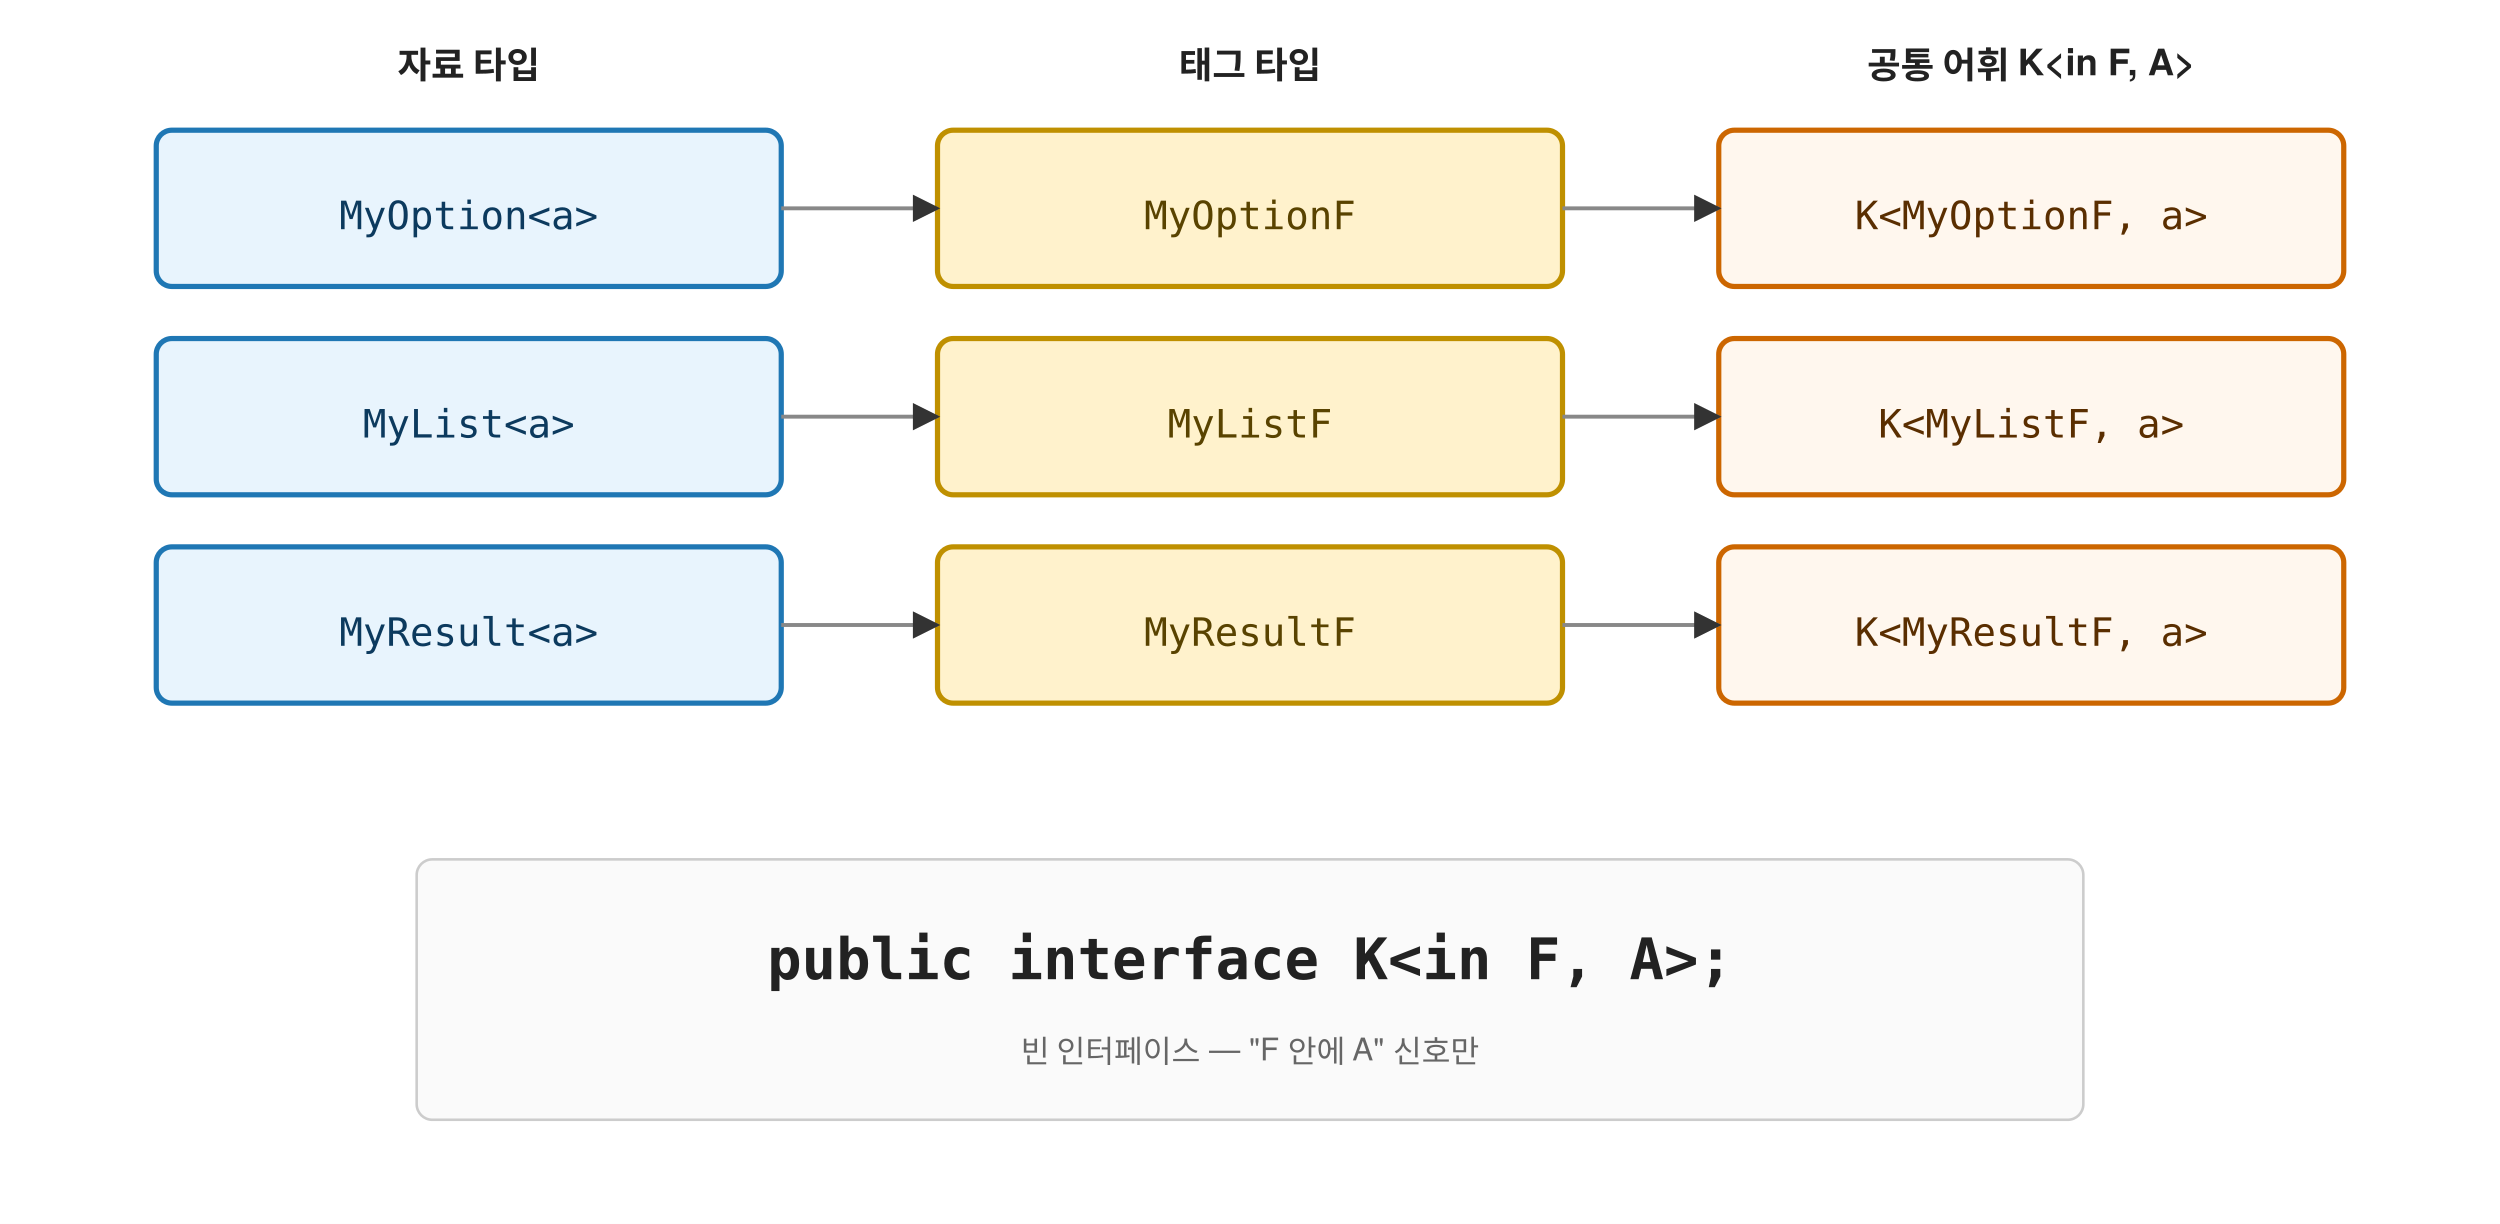
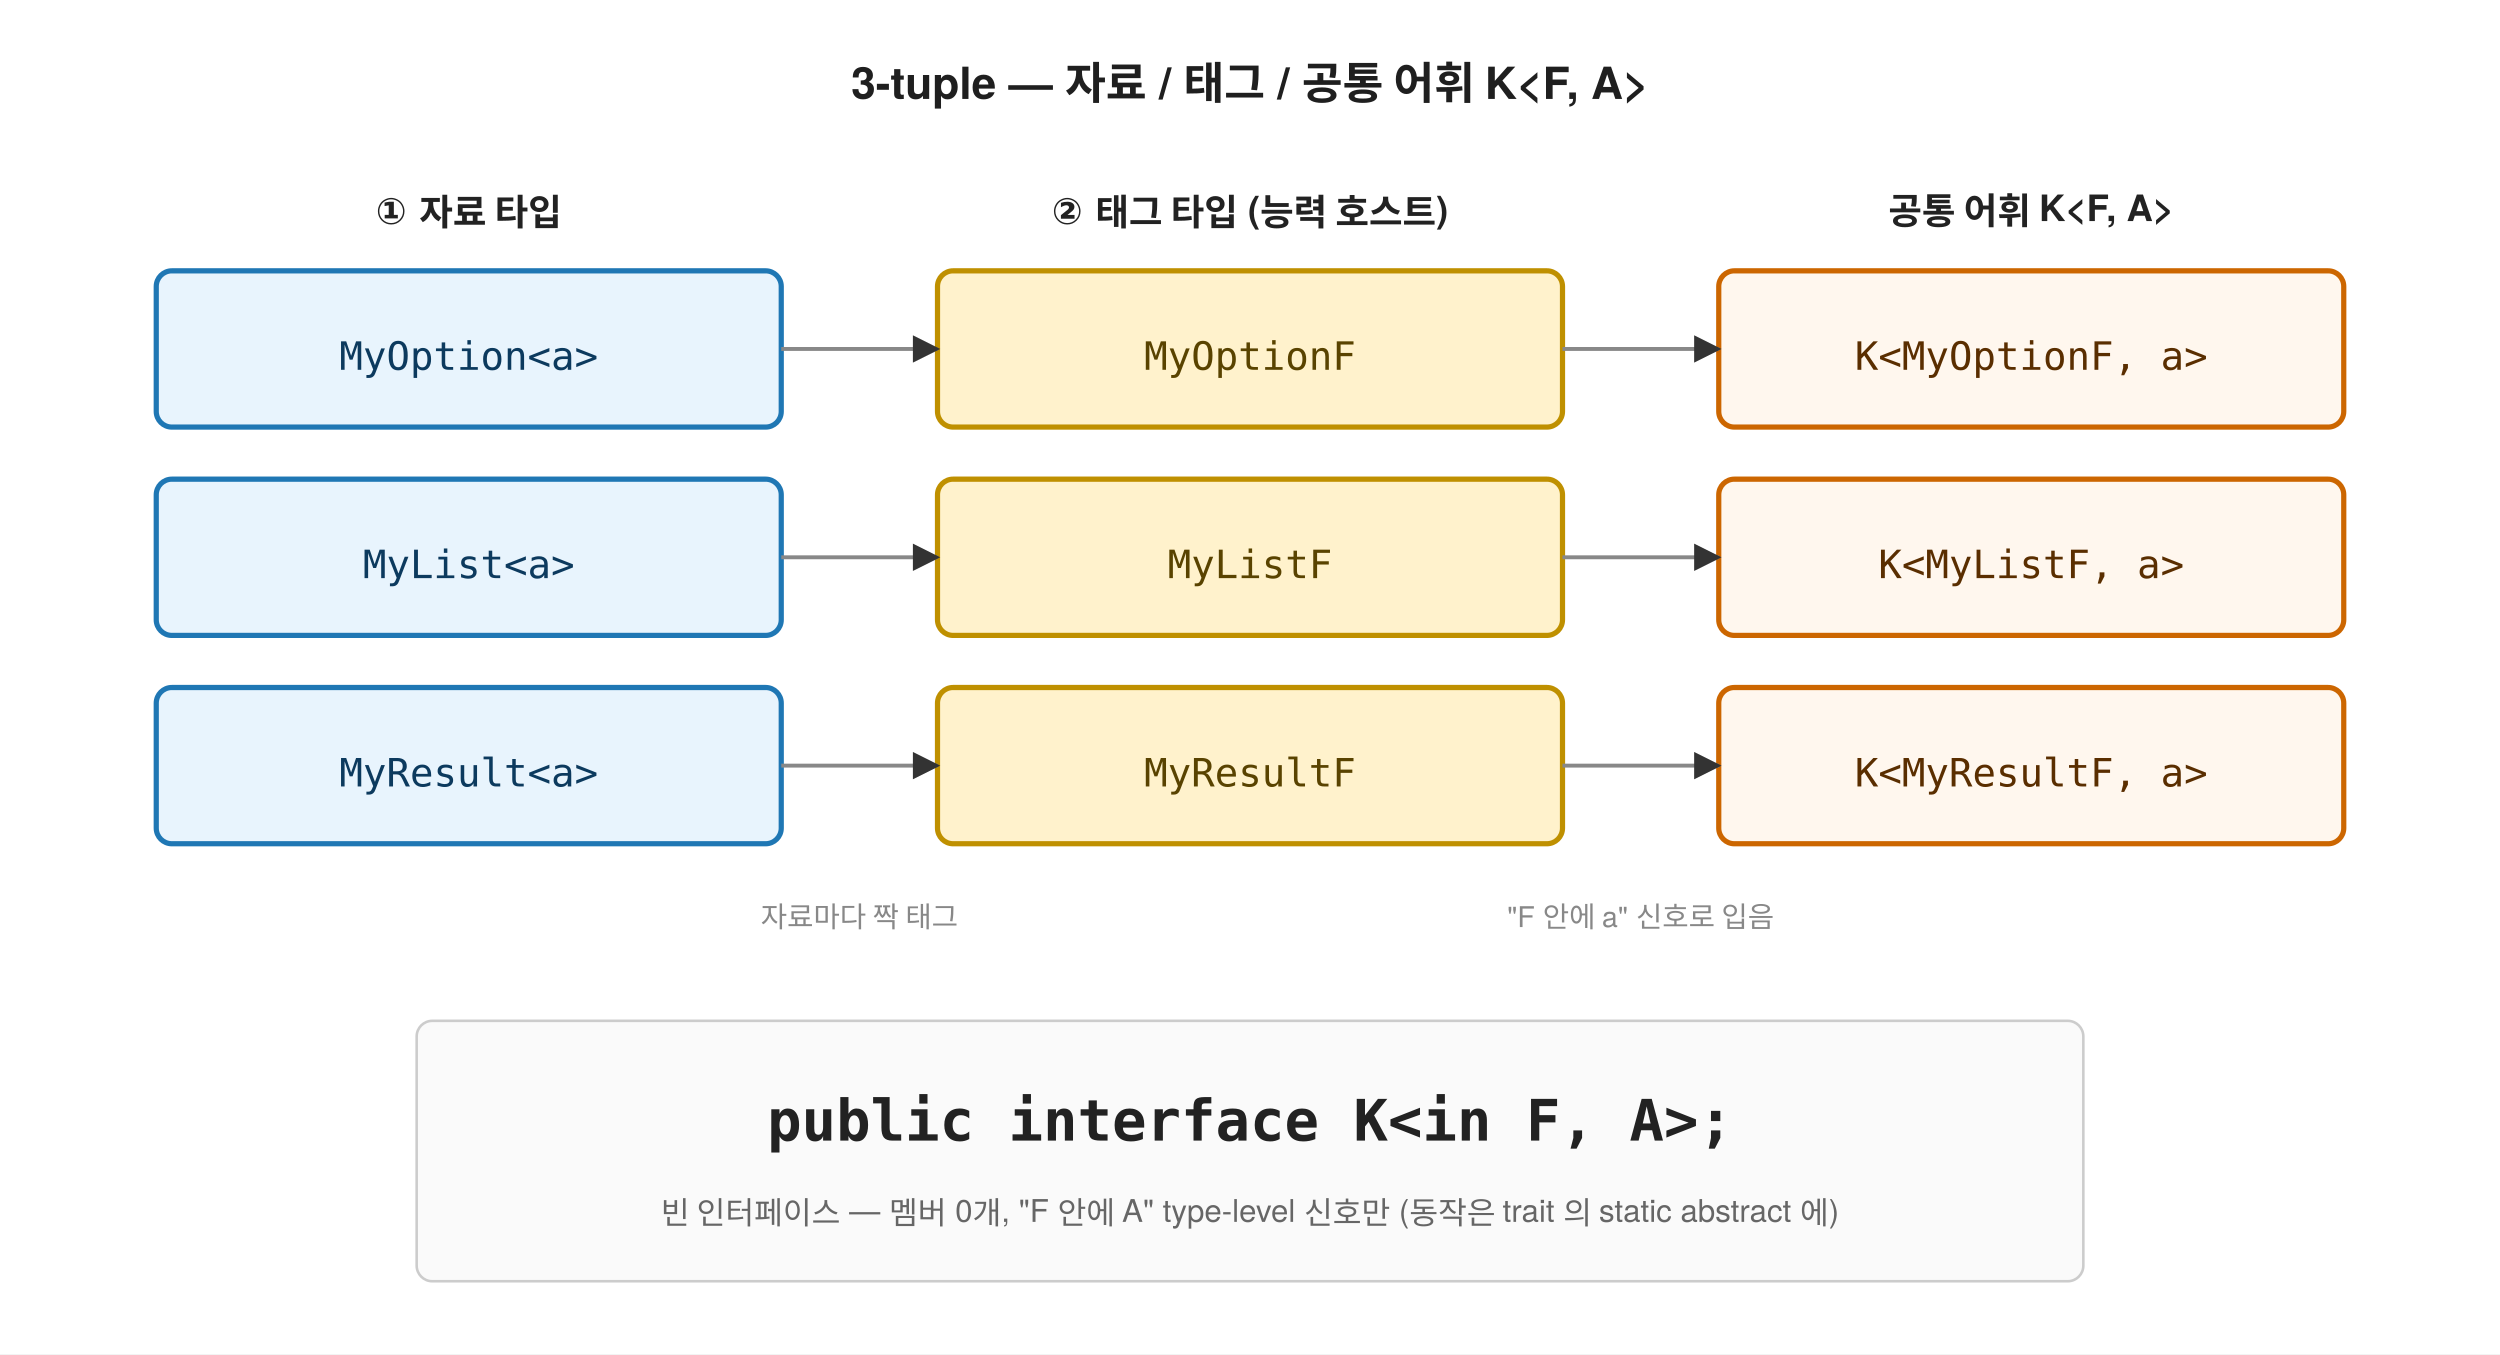
- <svg xmlns="http://www.w3.org/2000/svg" viewBox="0 70 960 470" font-family="'Helvetica Neue', 'Noto Sans KR', sans-serif">
+ <svg xmlns="http://www.w3.org/2000/svg" viewBox="0 0 960 520" font-family="'Helvetica Neue', 'Noto Sans KR', sans-serif">
  <defs>
    <marker id="arrow" viewBox="0 0 10 10" refX="9" refY="5" markerWidth="7" markerHeight="7" orient="auto-start-reverse">
      <path d="M0,0 L10,5 L0,10 z" fill="#333" />
    </marker>
  </defs>
-   <rect width="960" height="540" fill="#ffffff" />
-   <text x="180" y="100" font-size="14" fill="#222" text-anchor="middle" font-weight="bold">자료 타입</text>
-   <rect x="60" y="120" width="240" height="60" fill="#e8f4fd" stroke="#1f77b4" stroke-width="2" rx="6" />
-   <text x="180" y="158" font-size="15" fill="#0c3a5e" text-anchor="middle" font-family="'Consolas', monospace">MyOption&lt;a&gt;</text>
-   <rect x="60" y="200" width="240" height="60" fill="#e8f4fd" stroke="#1f77b4" stroke-width="2" rx="6" />
-   <text x="180" y="238" font-size="15" fill="#0c3a5e" text-anchor="middle" font-family="'Consolas', monospace">MyList&lt;a&gt;</text>
-   <rect x="60" y="280" width="240" height="60" fill="#e8f4fd" stroke="#1f77b4" stroke-width="2" rx="6" />
-   <text x="180" y="318" font-size="15" fill="#0c3a5e" text-anchor="middle" font-family="'Consolas', monospace">MyResult&lt;a&gt;</text>
-   <text x="480" y="100" font-size="14" fill="#222" text-anchor="middle" font-weight="bold">태그 타입</text>
-   <rect x="360" y="120" width="240" height="60" fill="#fff2cc" stroke="#bf9000" stroke-width="2" rx="6" />
-   <text x="480" y="158" font-size="15" fill="#594300" text-anchor="middle" font-family="'Consolas', monospace">MyOptionF</text>
-   <rect x="360" y="200" width="240" height="60" fill="#fff2cc" stroke="#bf9000" stroke-width="2" rx="6" />
-   <text x="480" y="238" font-size="15" fill="#594300" text-anchor="middle" font-family="'Consolas', monospace">MyListF</text>
-   <rect x="360" y="280" width="240" height="60" fill="#fff2cc" stroke="#bf9000" stroke-width="2" rx="6" />
-   <text x="480" y="318" font-size="15" fill="#594300" text-anchor="middle" font-family="'Consolas', monospace">MyResultF</text>
-   <text x="780" y="100" font-size="14" fill="#222" text-anchor="middle" font-weight="bold">공통 어휘 K&lt;in F, A&gt;</text>
-   <rect x="660" y="120" width="240" height="60" fill="#fff7ee" stroke="#cc6600" stroke-width="2" rx="6" />
-   <text x="780" y="158" font-size="15" fill="#5a2e00" text-anchor="middle" font-family="'Consolas', monospace">K&lt;MyOptionF, a&gt;</text>
-   <rect x="660" y="200" width="240" height="60" fill="#fff7ee" stroke="#cc6600" stroke-width="2" rx="6" />
-   <text x="780" y="238" font-size="15" fill="#5a2e00" text-anchor="middle" font-family="'Consolas', monospace">K&lt;MyListF, a&gt;</text>
-   <rect x="660" y="280" width="240" height="60" fill="#fff7ee" stroke="#cc6600" stroke-width="2" rx="6" />
-   <text x="780" y="318" font-size="15" fill="#5a2e00" text-anchor="middle" font-family="'Consolas', monospace">K&lt;MyResultF, a&gt;</text>
-   <line x1="300" y1="150" x2="360" y2="150" stroke="#888" stroke-width="1.5" marker-end="url(#arrow)" />
-   <line x1="300" y1="230" x2="360" y2="230" stroke="#888" stroke-width="1.5" marker-end="url(#arrow)" />
-   <line x1="300" y1="310" x2="360" y2="310" stroke="#888" stroke-width="1.5" marker-end="url(#arrow)" />
-   <line x1="600" y1="150" x2="660" y2="150" stroke="#888" stroke-width="1.5" marker-end="url(#arrow)" />
-   <line x1="600" y1="230" x2="660" y2="230" stroke="#888" stroke-width="1.5" marker-end="url(#arrow)" />
-   <line x1="600" y1="310" x2="660" y2="310" stroke="#888" stroke-width="1.5" marker-end="url(#arrow)" />
-   <rect x="160" y="400" width="640" height="100" fill="#fafafa" stroke="#ccc" stroke-width="1" rx="6" />
-   <text x="480" y="446" font-size="22" fill="#222" text-anchor="middle" font-family="'Consolas', monospace" font-weight="bold">public interface K&lt;in F, A&gt;;</text>
-   <text x="480" y="478" font-size="12" fill="#666" text-anchor="middle">빈 인터페이스 — "F 안에 A" 신호만</text>
+   <rect width="960" height="520" fill="#ffffff" />
+   <text x="480" y="38" font-size="17" fill="#1f1f1f" text-anchor="middle" font-weight="bold">3-tuple — 자료 / 태그 / 공통 어휘 K&lt;F, A&gt;</text>
+   <text x="180" y="86" font-size="14" fill="#222" text-anchor="middle" font-weight="bold">① 자료 타입</text>
+   <rect x="60" y="104" width="240" height="60" fill="#e8f4fd" stroke="#1f77b4" stroke-width="2" rx="6" />
+   <text x="180" y="142" font-size="15" fill="#0c3a5e" text-anchor="middle" font-family="'Consolas', monospace">MyOption&lt;a&gt;</text>
+   <rect x="60" y="184" width="240" height="60" fill="#e8f4fd" stroke="#1f77b4" stroke-width="2" rx="6" />
+   <text x="180" y="222" font-size="15" fill="#0c3a5e" text-anchor="middle" font-family="'Consolas', monospace">MyList&lt;a&gt;</text>
+   <rect x="60" y="264" width="240" height="60" fill="#e8f4fd" stroke="#1f77b4" stroke-width="2" rx="6" />
+   <text x="180" y="302" font-size="15" fill="#0c3a5e" text-anchor="middle" font-family="'Consolas', monospace">MyResult&lt;a&gt;</text>
+   <text x="480" y="86" font-size="14" fill="#222" text-anchor="middle" font-weight="bold">② 태그 타입 (능력 호스트)</text>
+   <rect x="360" y="104" width="240" height="60" fill="#fff2cc" stroke="#bf9000" stroke-width="2" rx="6" />
+   <text x="480" y="142" font-size="15" fill="#594300" text-anchor="middle" font-family="'Consolas', monospace">MyOptionF</text>
+   <rect x="360" y="184" width="240" height="60" fill="#fff2cc" stroke="#bf9000" stroke-width="2" rx="6" />
+   <text x="480" y="222" font-size="15" fill="#594300" text-anchor="middle" font-family="'Consolas', monospace">MyListF</text>
+   <rect x="360" y="264" width="240" height="60" fill="#fff2cc" stroke="#bf9000" stroke-width="2" rx="6" />
+   <text x="480" y="302" font-size="15" fill="#594300" text-anchor="middle" font-family="'Consolas', monospace">MyResultF</text>
+   <text x="780" y="86" font-size="14" fill="#222" text-anchor="middle" font-weight="bold">공통 어휘 K&lt;F, A&gt;</text>
+   <rect x="660" y="104" width="240" height="60" fill="#fff7ee" stroke="#cc6600" stroke-width="2" rx="6" />
+   <text x="780" y="142" font-size="15" fill="#5a2e00" text-anchor="middle" font-family="'Consolas', monospace">K&lt;MyOptionF, a&gt;</text>
+   <rect x="660" y="184" width="240" height="60" fill="#fff7ee" stroke="#cc6600" stroke-width="2" rx="6" />
+   <text x="780" y="222" font-size="15" fill="#5a2e00" text-anchor="middle" font-family="'Consolas', monospace">K&lt;MyListF, a&gt;</text>
+   <rect x="660" y="264" width="240" height="60" fill="#fff7ee" stroke="#cc6600" stroke-width="2" rx="6" />
+   <text x="780" y="302" font-size="15" fill="#5a2e00" text-anchor="middle" font-family="'Consolas', monospace">K&lt;MyResultF, a&gt;</text>
+   <line x1="300" y1="134" x2="360" y2="134" stroke="#888" stroke-width="1.5" marker-end="url(#arrow)" />
+   <line x1="300" y1="214" x2="360" y2="214" stroke="#888" stroke-width="1.5" marker-end="url(#arrow)" />
+   <line x1="300" y1="294" x2="360" y2="294" stroke="#888" stroke-width="1.5" marker-end="url(#arrow)" />
+   <line x1="600" y1="134" x2="660" y2="134" stroke="#888" stroke-width="1.5" marker-end="url(#arrow)" />
+   <line x1="600" y1="214" x2="660" y2="214" stroke="#888" stroke-width="1.5" marker-end="url(#arrow)" />
+   <line x1="600" y1="294" x2="660" y2="294" stroke="#888" stroke-width="1.5" marker-end="url(#arrow)" />
+   <text x="330" y="356" font-size="11" fill="#888" text-anchor="middle">자료마다 짝 태그</text>
+   <text x="630" y="356" font-size="11" fill="#888" text-anchor="middle">"F 안에 a" 신호로 입음</text>
+   <rect x="160" y="392" width="640" height="100" fill="#fafafa" stroke="#ccc" stroke-width="1" rx="6" />
+   <text x="480" y="438" font-size="22" fill="#222" text-anchor="middle" font-family="'Consolas', monospace" font-weight="bold">public interface K&lt;in F, A&gt;;</text>
+   <text x="480" y="470" font-size="12" fill="#666" text-anchor="middle">빈 인터페이스 — 멤버 0개, "F 안에 A" type-level 신호만 (동작은 trait 의 static abstract 에)</text>
</svg>
